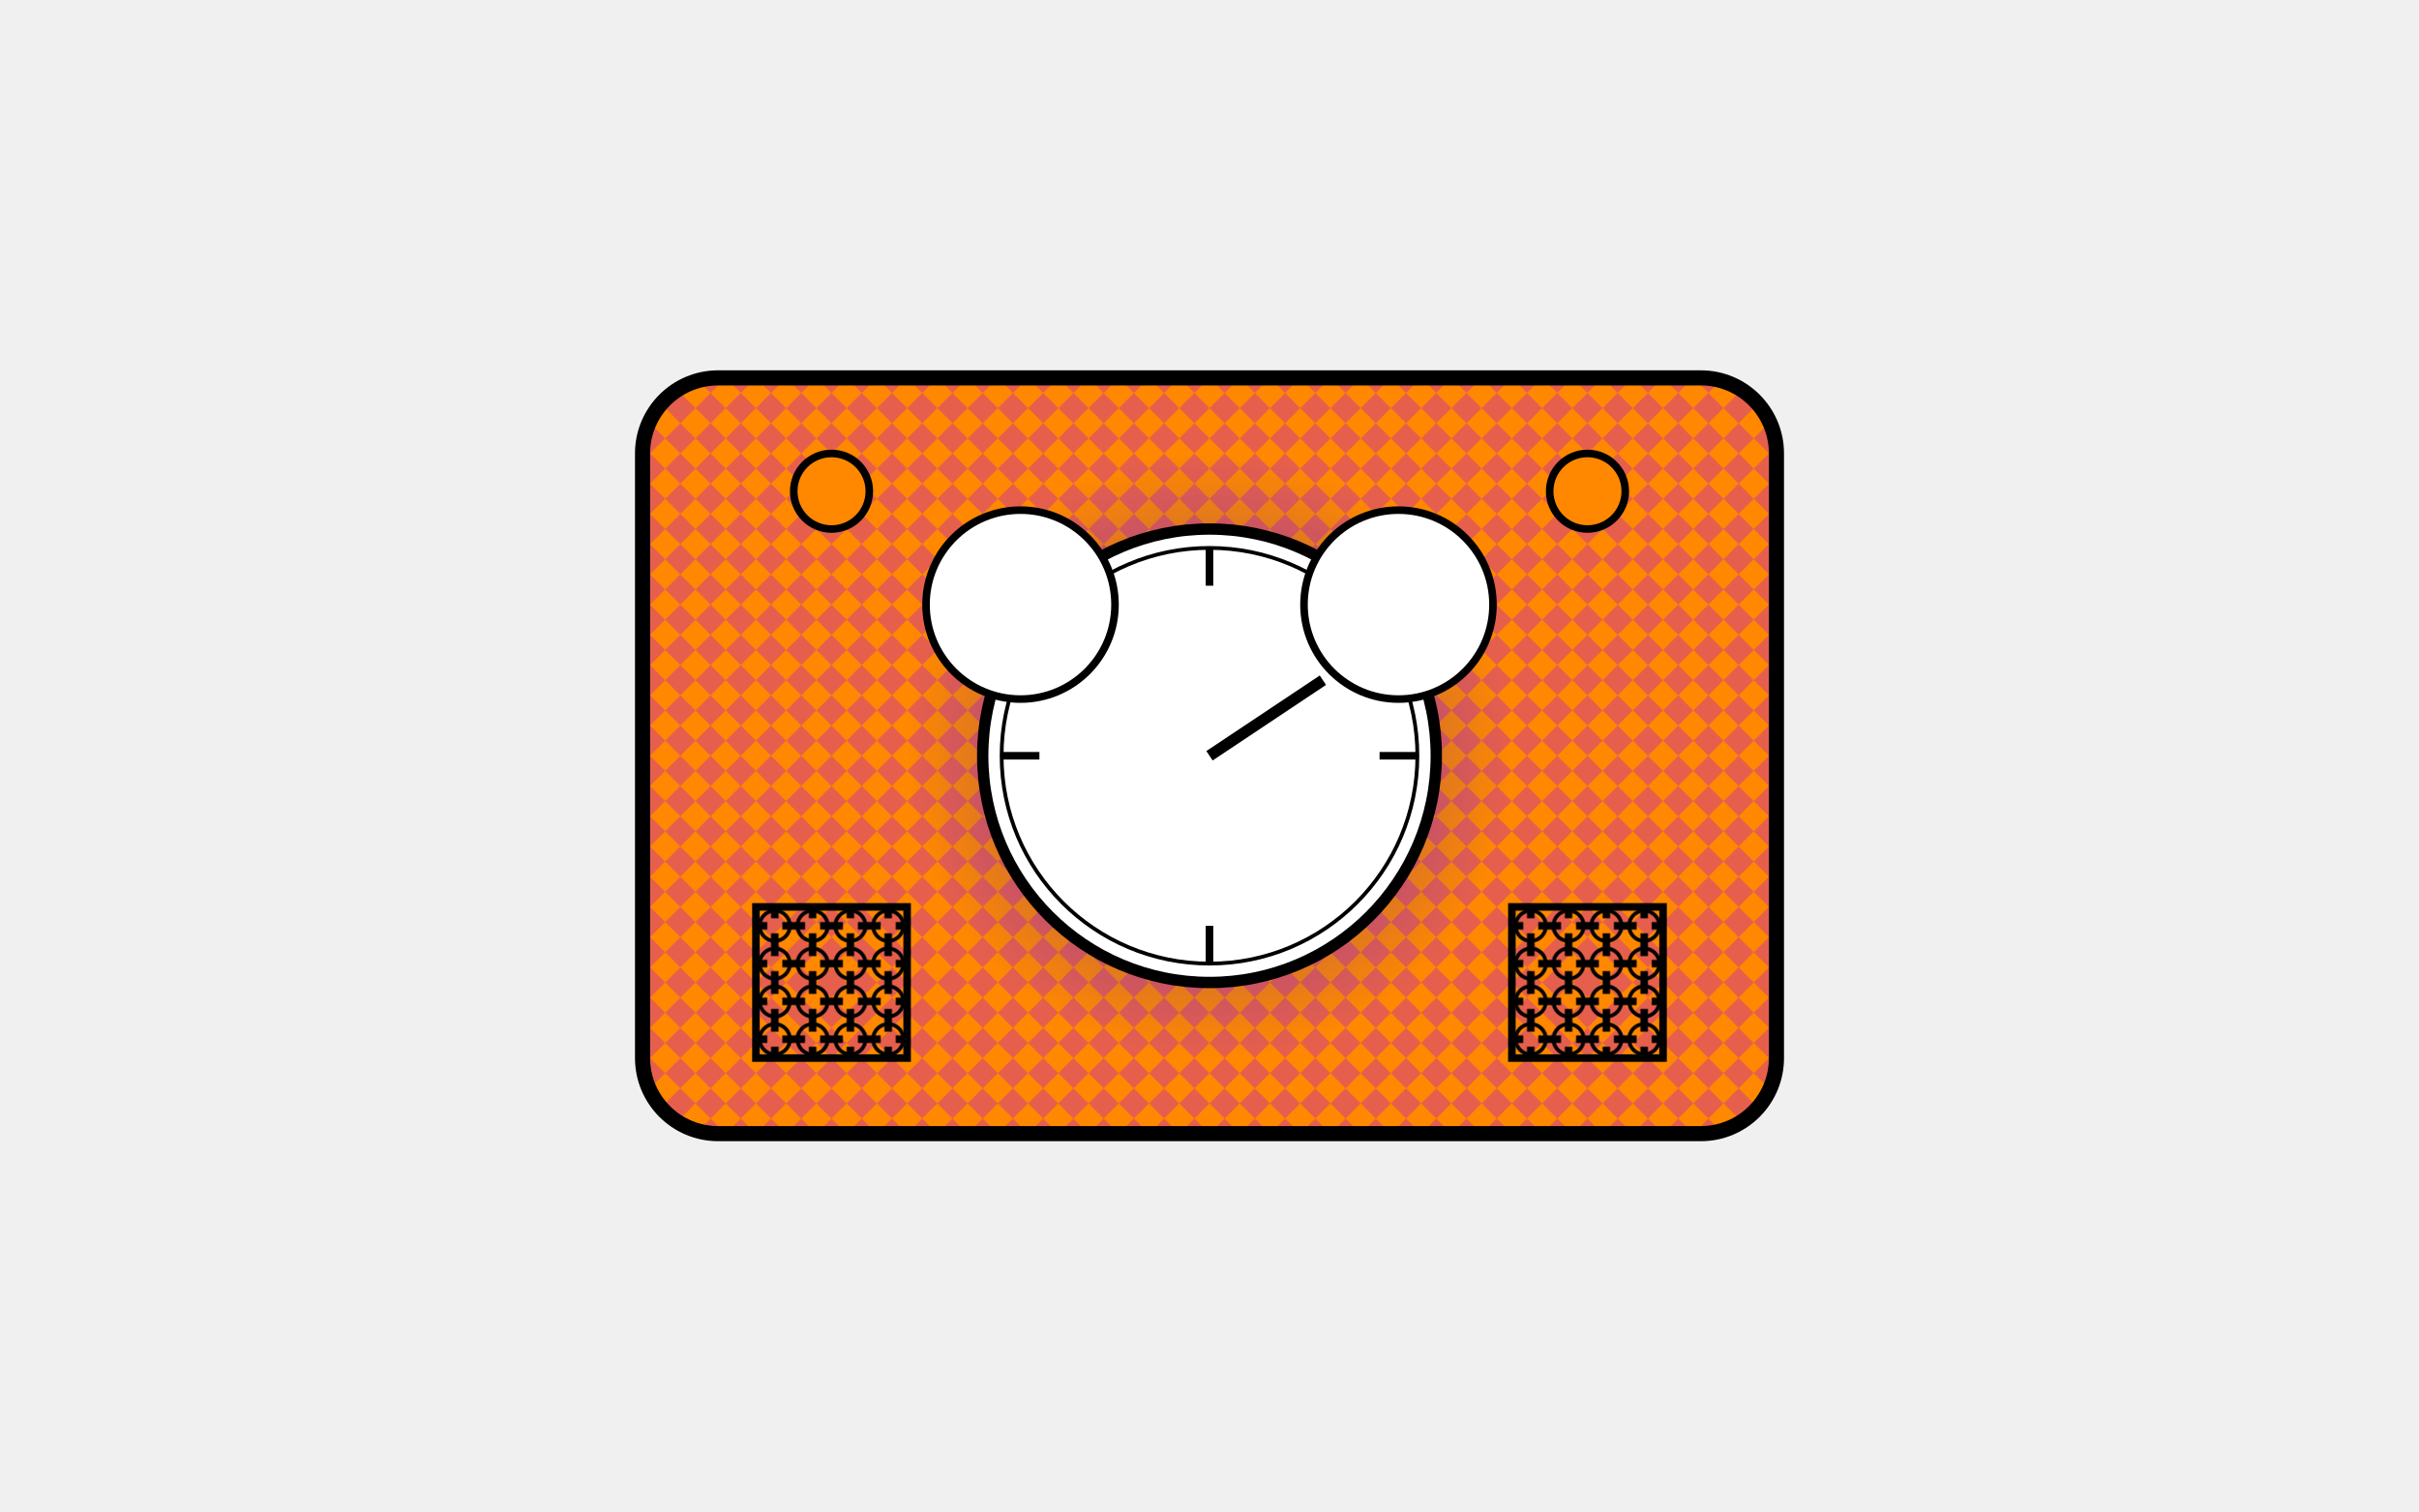
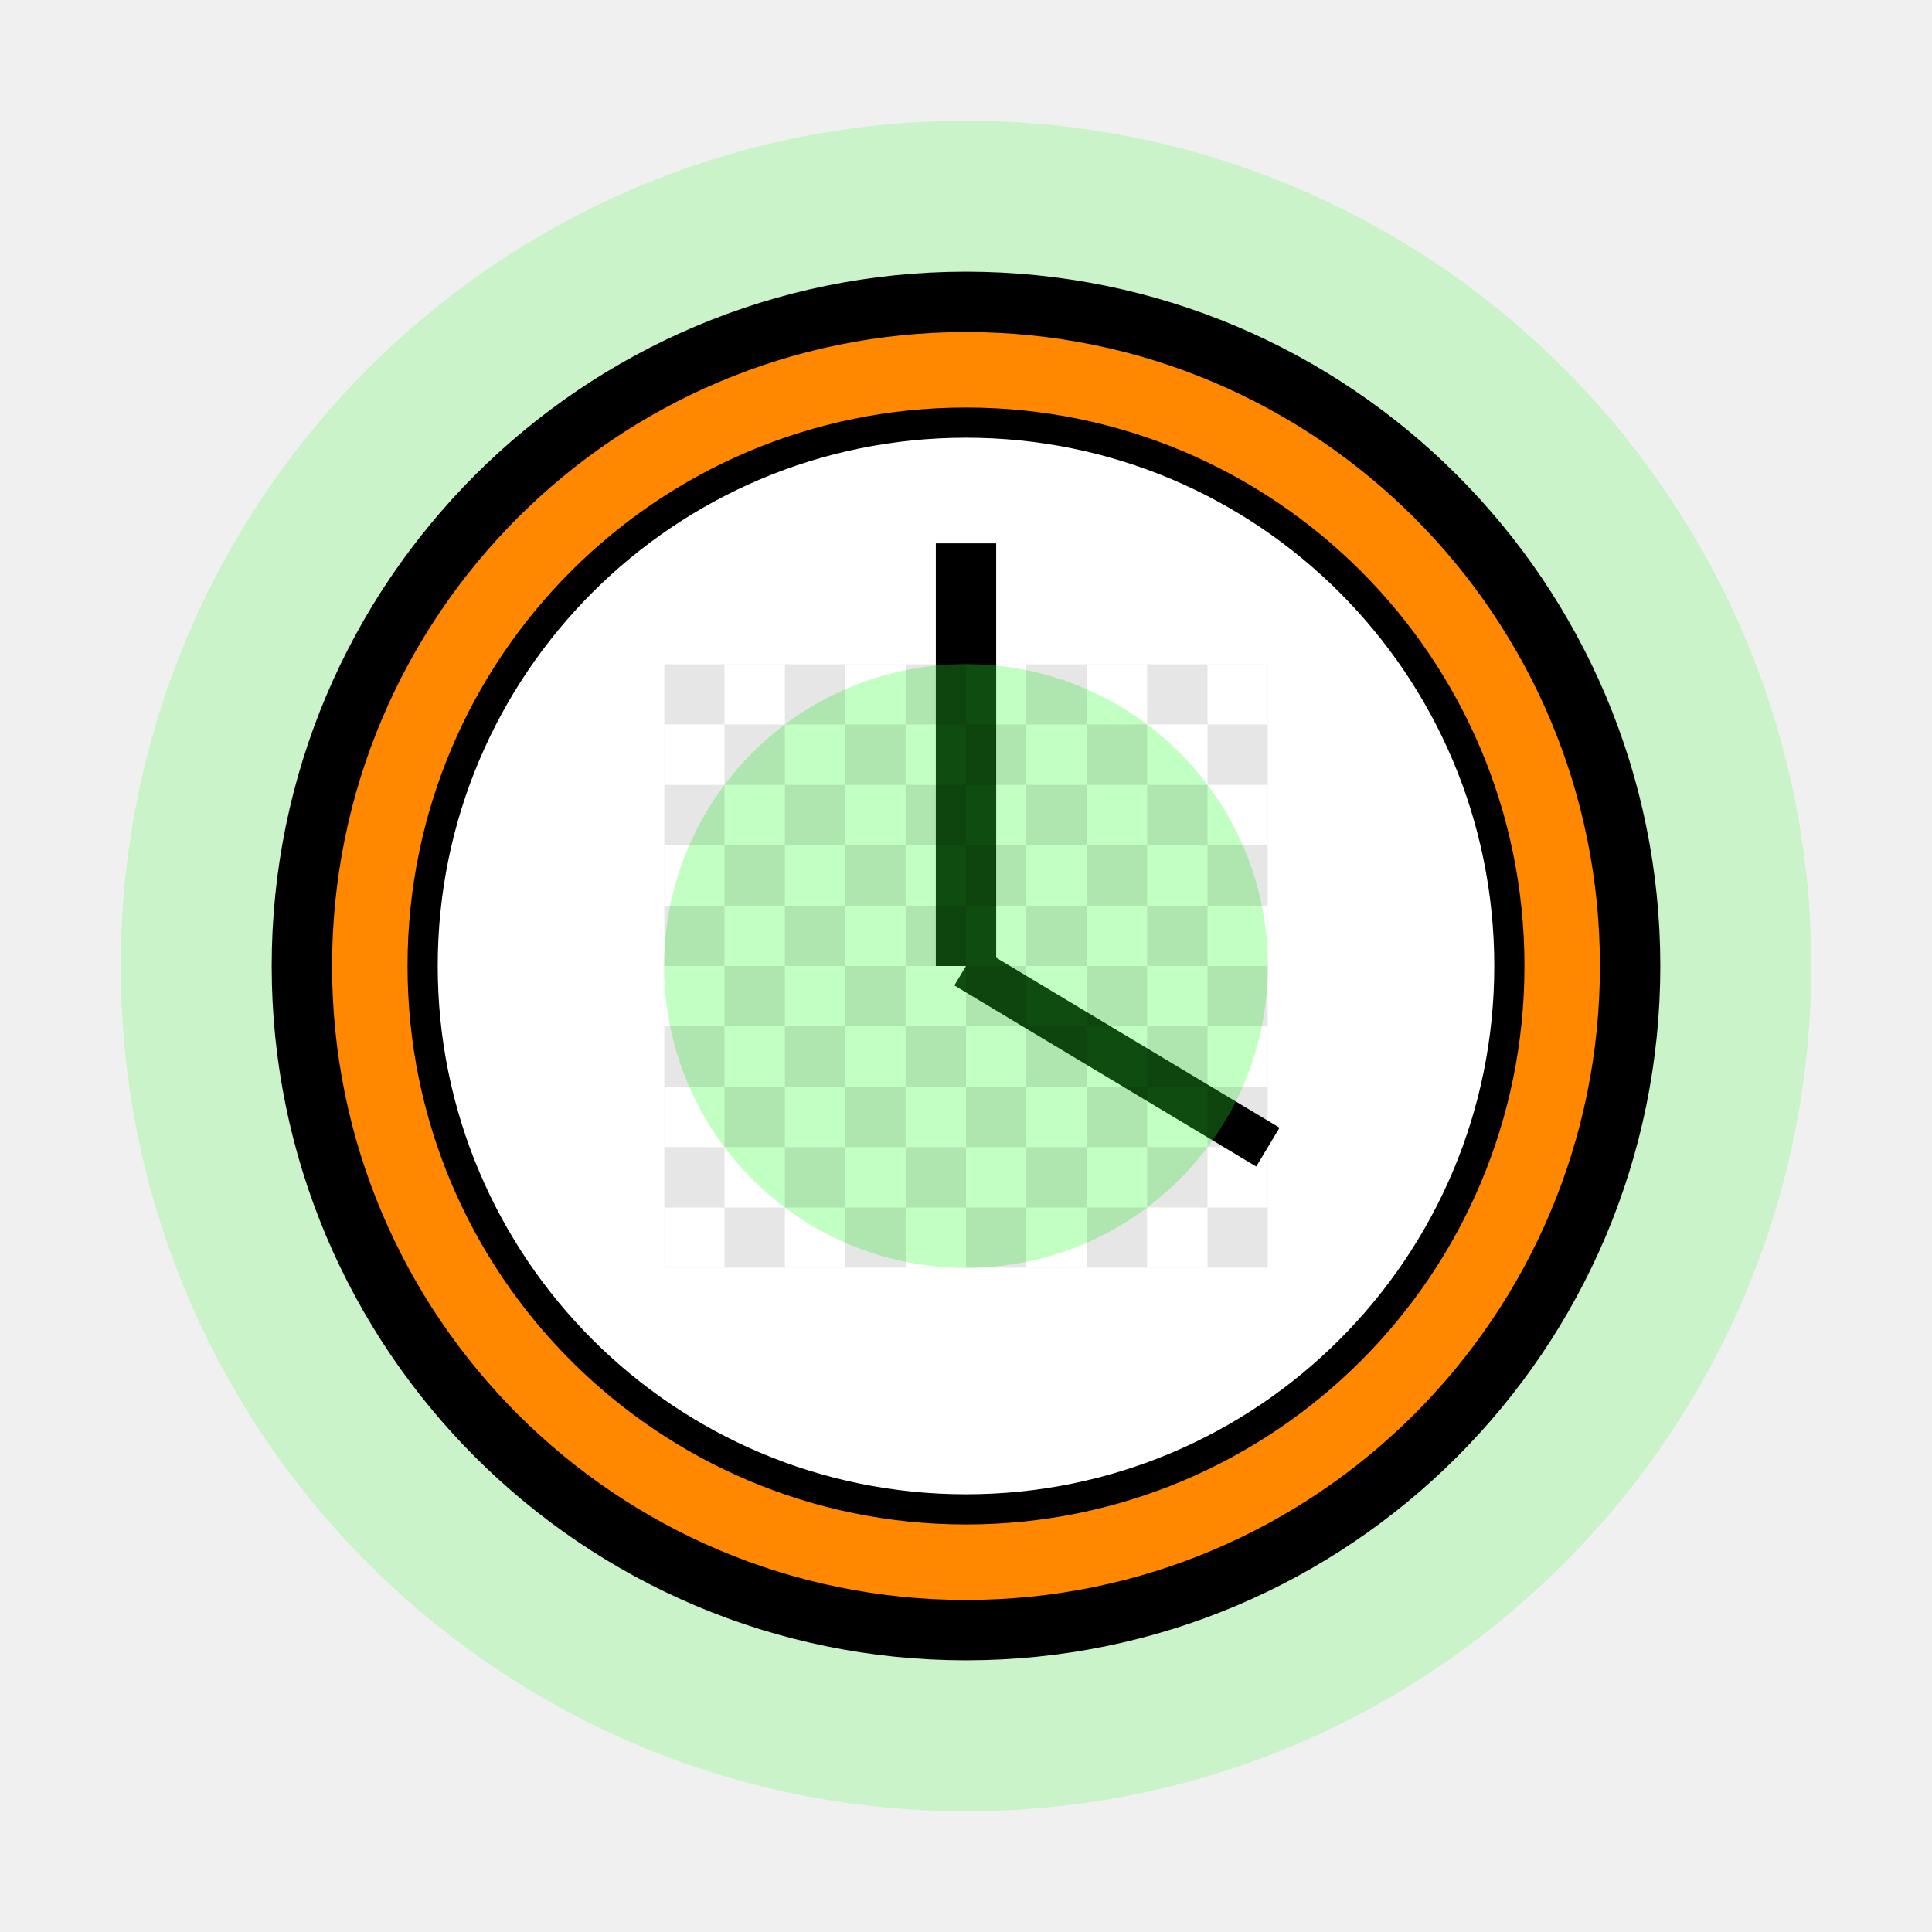
- <svg xmlns="http://www.w3.org/2000/svg" viewBox="0 0 640 400">
+ <svg xmlns="http://www.w3.org/2000/svg" viewBox="0 0 64 64">
  <defs>
-     <pattern id="brassBase" patternUnits="userSpaceOnUse" width="8" height="8">
-       <rect width="8" height="8" fill="#FF8800" />
-       <path d="M0 4L4 0L8 4L4 8Z" fill="#AA00FF" fill-opacity="0.3" />
+     <pattern id="checker" width="4" height="4" patternUnits="userSpaceOnUse">
+       <rect width="2" height="2" fill="#000000" />
+       <rect x="2" y="2" width="2" height="2" fill="#000000" />
    </pattern>
-     <pattern id="gearPattern" patternUnits="userSpaceOnUse" width="10" height="10">
-       <circle cx="5" cy="5" r="4" fill="none" stroke="#000000" stroke-width="1" />
-       <rect x="4" y="0" width="2" height="3" fill="#000000" />
-       <rect x="4" y="7" width="2" height="3" fill="#000000" />
-       <rect x="0" y="4" width="3" height="2" fill="#000000" />
-       <rect x="7" y="4" width="3" height="2" fill="#000000" />
-     </pattern>
-     <radialGradient id="temporalGlow" cx="50%" cy="50%" r="50%">
-       <stop offset="0%" stop-color="#0000FF" stop-opacity="0.5" />
-       <stop offset="100%" stop-color="#0000FF" stop-opacity="0" />
-     </radialGradient>
  </defs>
-   <rect x="170" y="100" width="300" height="200" rx="20" ry="20" fill="url(#brassBase)" stroke="#000000" stroke-width="4" />
-   <circle cx="320" cy="200" r="80" fill="url(#temporalGlow)" />
-   <circle cx="320" cy="200" r="60" fill="#FFFFFF" stroke="#000000" stroke-width="3" />
-   <circle cx="320" cy="200" r="55" fill="none" stroke="#000000" stroke-width="1" />
-   <line x1="320" y1="145" x2="320" y2="155" stroke="#000000" stroke-width="2" />
-   <line x1="375" y1="200" x2="365" y2="200" stroke="#000000" stroke-width="2" />
-   <line x1="320" y1="255" x2="320" y2="245" stroke="#000000" stroke-width="2" />
-   <line x1="265" y1="200" x2="275" y2="200" stroke="#000000" stroke-width="2" />
-   <circle cx="270" cy="160" r="25" fill="#FFFFFF" stroke="#000000" stroke-width="2" />
-   <circle cx="370" cy="160" r="25" fill="#FFFFFF" stroke="#000000" stroke-width="2" />
-   <rect x="200" y="240" width="40" height="40" fill="url(#gearPattern)" stroke="#000000" stroke-width="2" />
-   <rect x="400" y="240" width="40" height="40" fill="url(#gearPattern)" stroke="#000000" stroke-width="2" />
-   <circle cx="220" cy="130" r="10" fill="#FF8800" stroke="#000000" stroke-width="2" />
-   <circle cx="420" cy="130" r="10" fill="#FF8800" stroke="#000000" stroke-width="2" />
-   <line x1="320" y1="200" x2="350" y2="180" stroke="#000000" stroke-width="3" />
+   <circle cx="32" cy="32" r="28" fill="#33FF33" opacity="0.2" />
+   <circle cx="32" cy="32" r="22" fill="#FF8800" stroke="#000000" stroke-width="2" />
+   <circle cx="32" cy="32" r="18" fill="#FFFFFF" stroke="#000000" stroke-width="1" />
+   <line x1="32" y1="32" x2="32" y2="18" stroke="#000000" stroke-width="2" />
+   <line x1="32" y1="32" x2="42" y2="38" stroke="#000000" stroke-width="1.5" />
+   <circle cx="32" cy="32" r="10" fill="#33FF33" opacity="0.3" />
+   <rect x="22" y="22" width="20" height="20" fill="url(#checker)" opacity="0.1" pointer-events="none" />
</svg>
